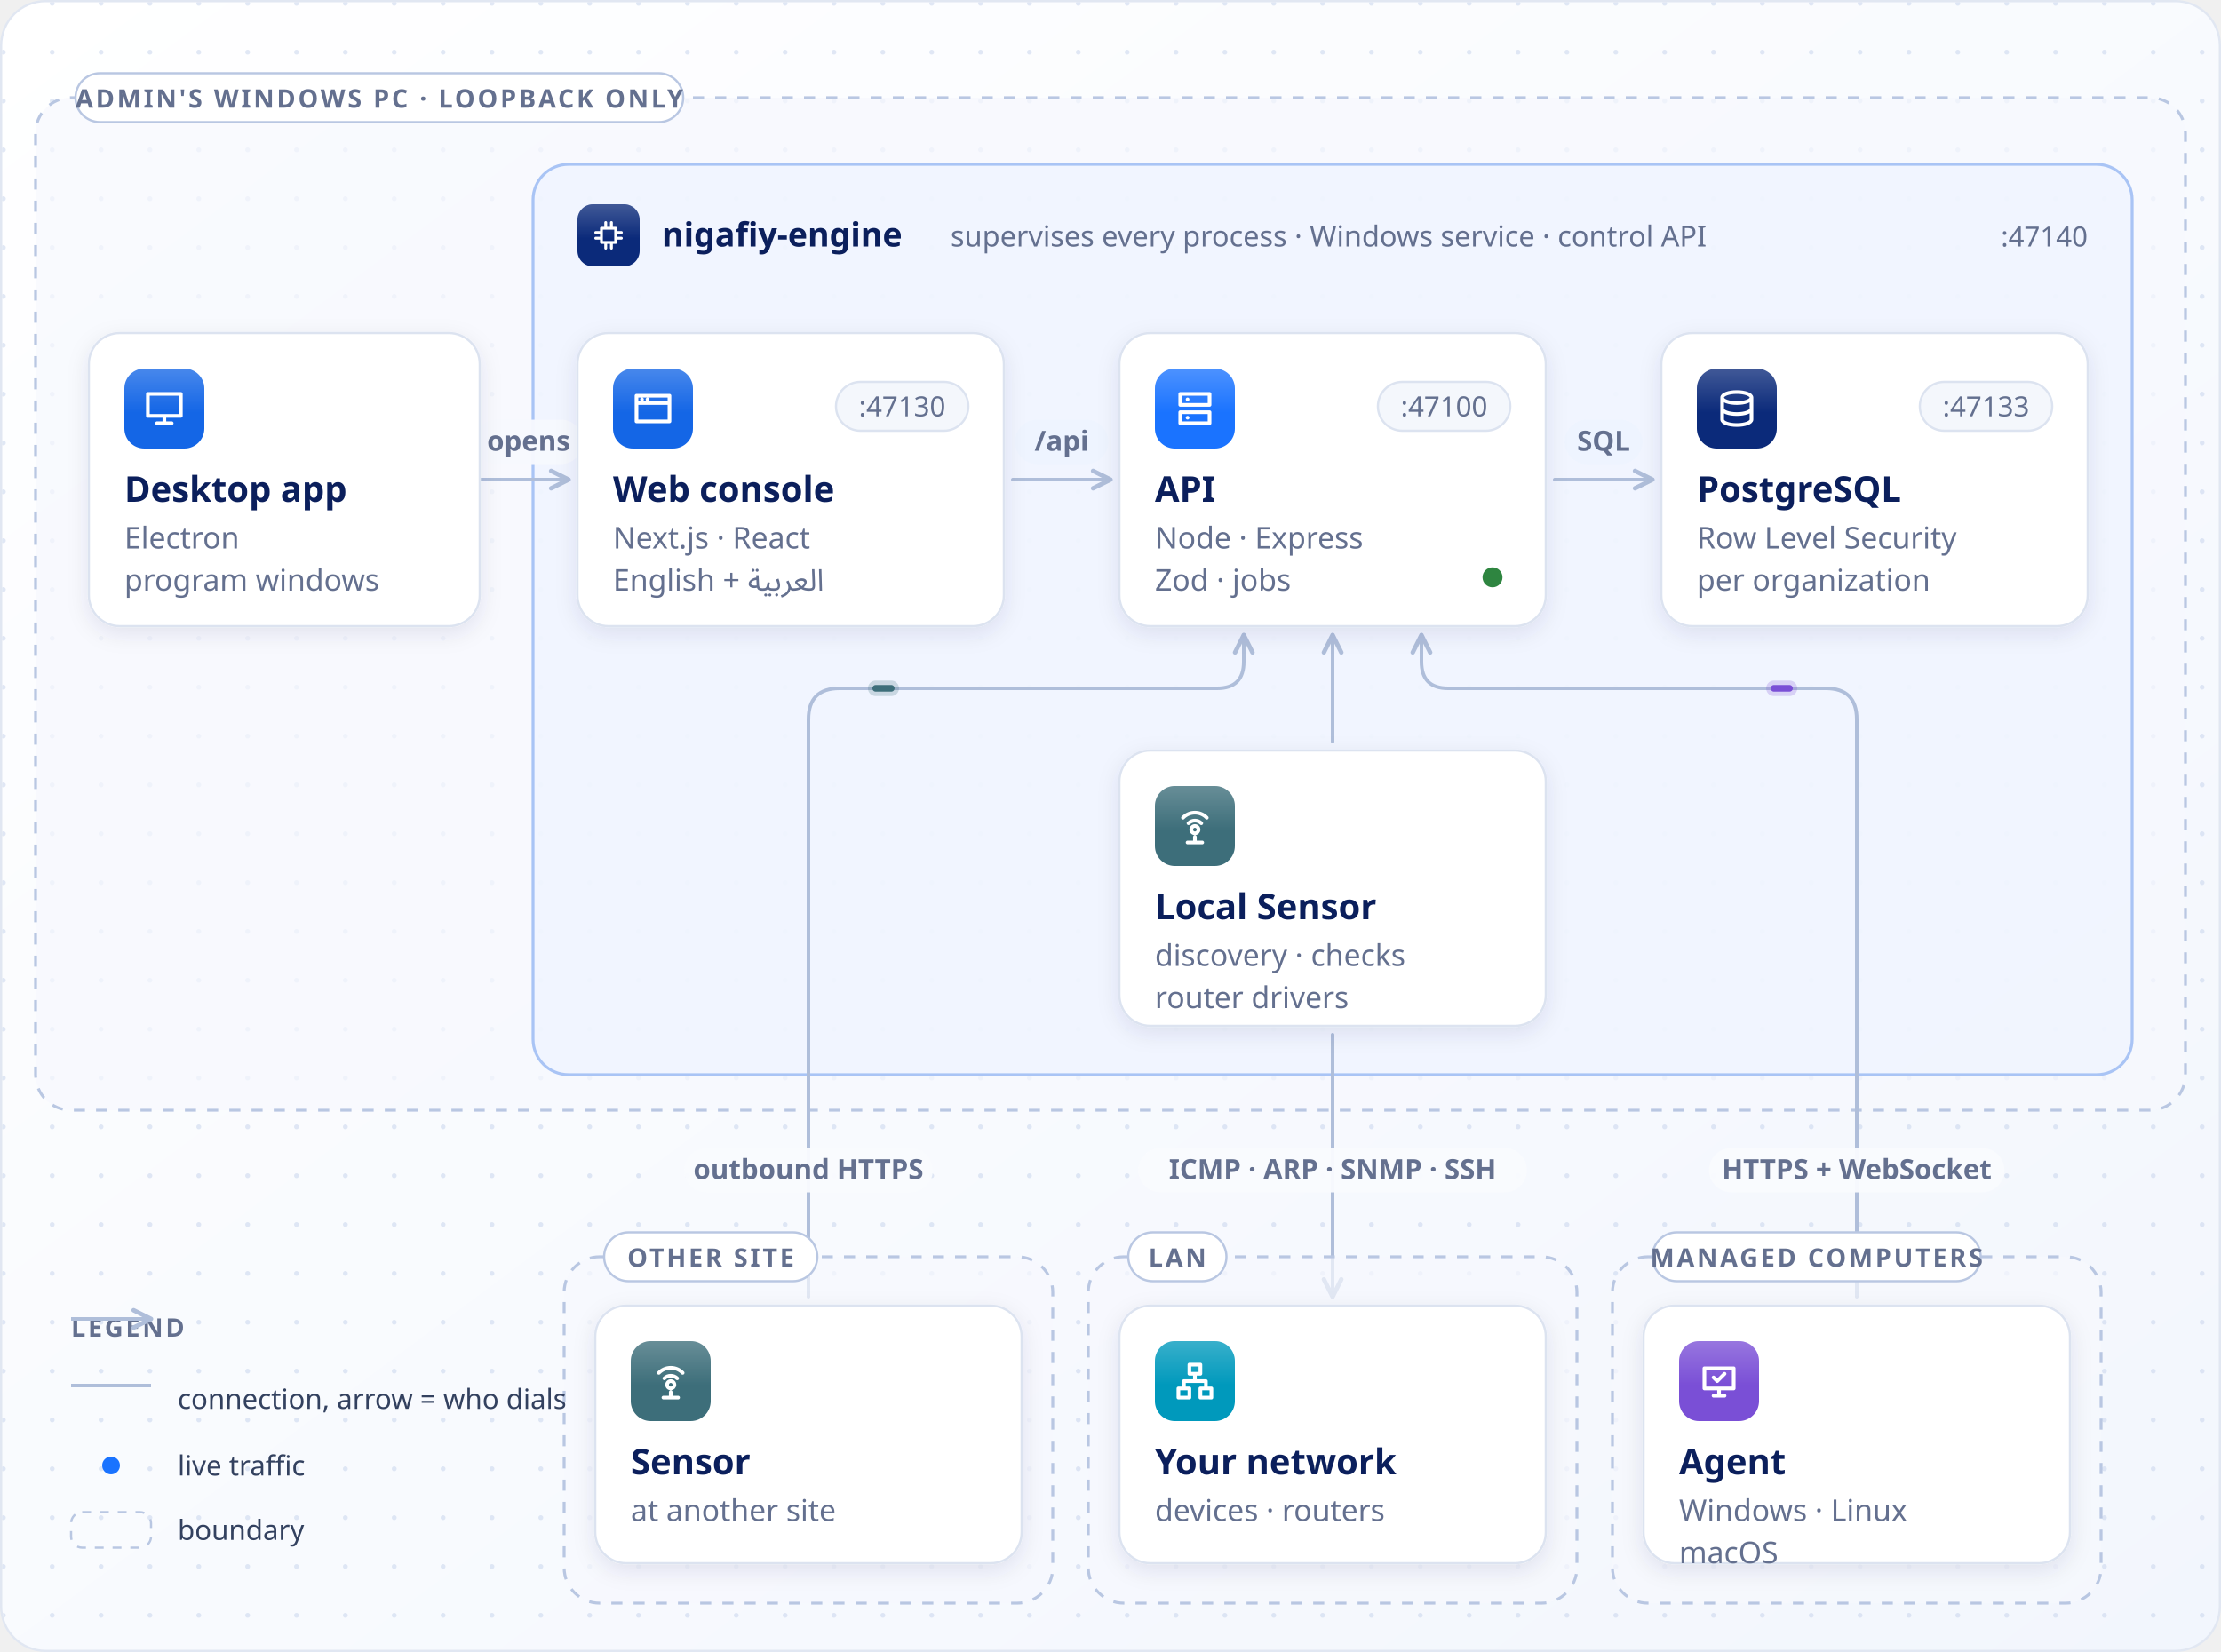
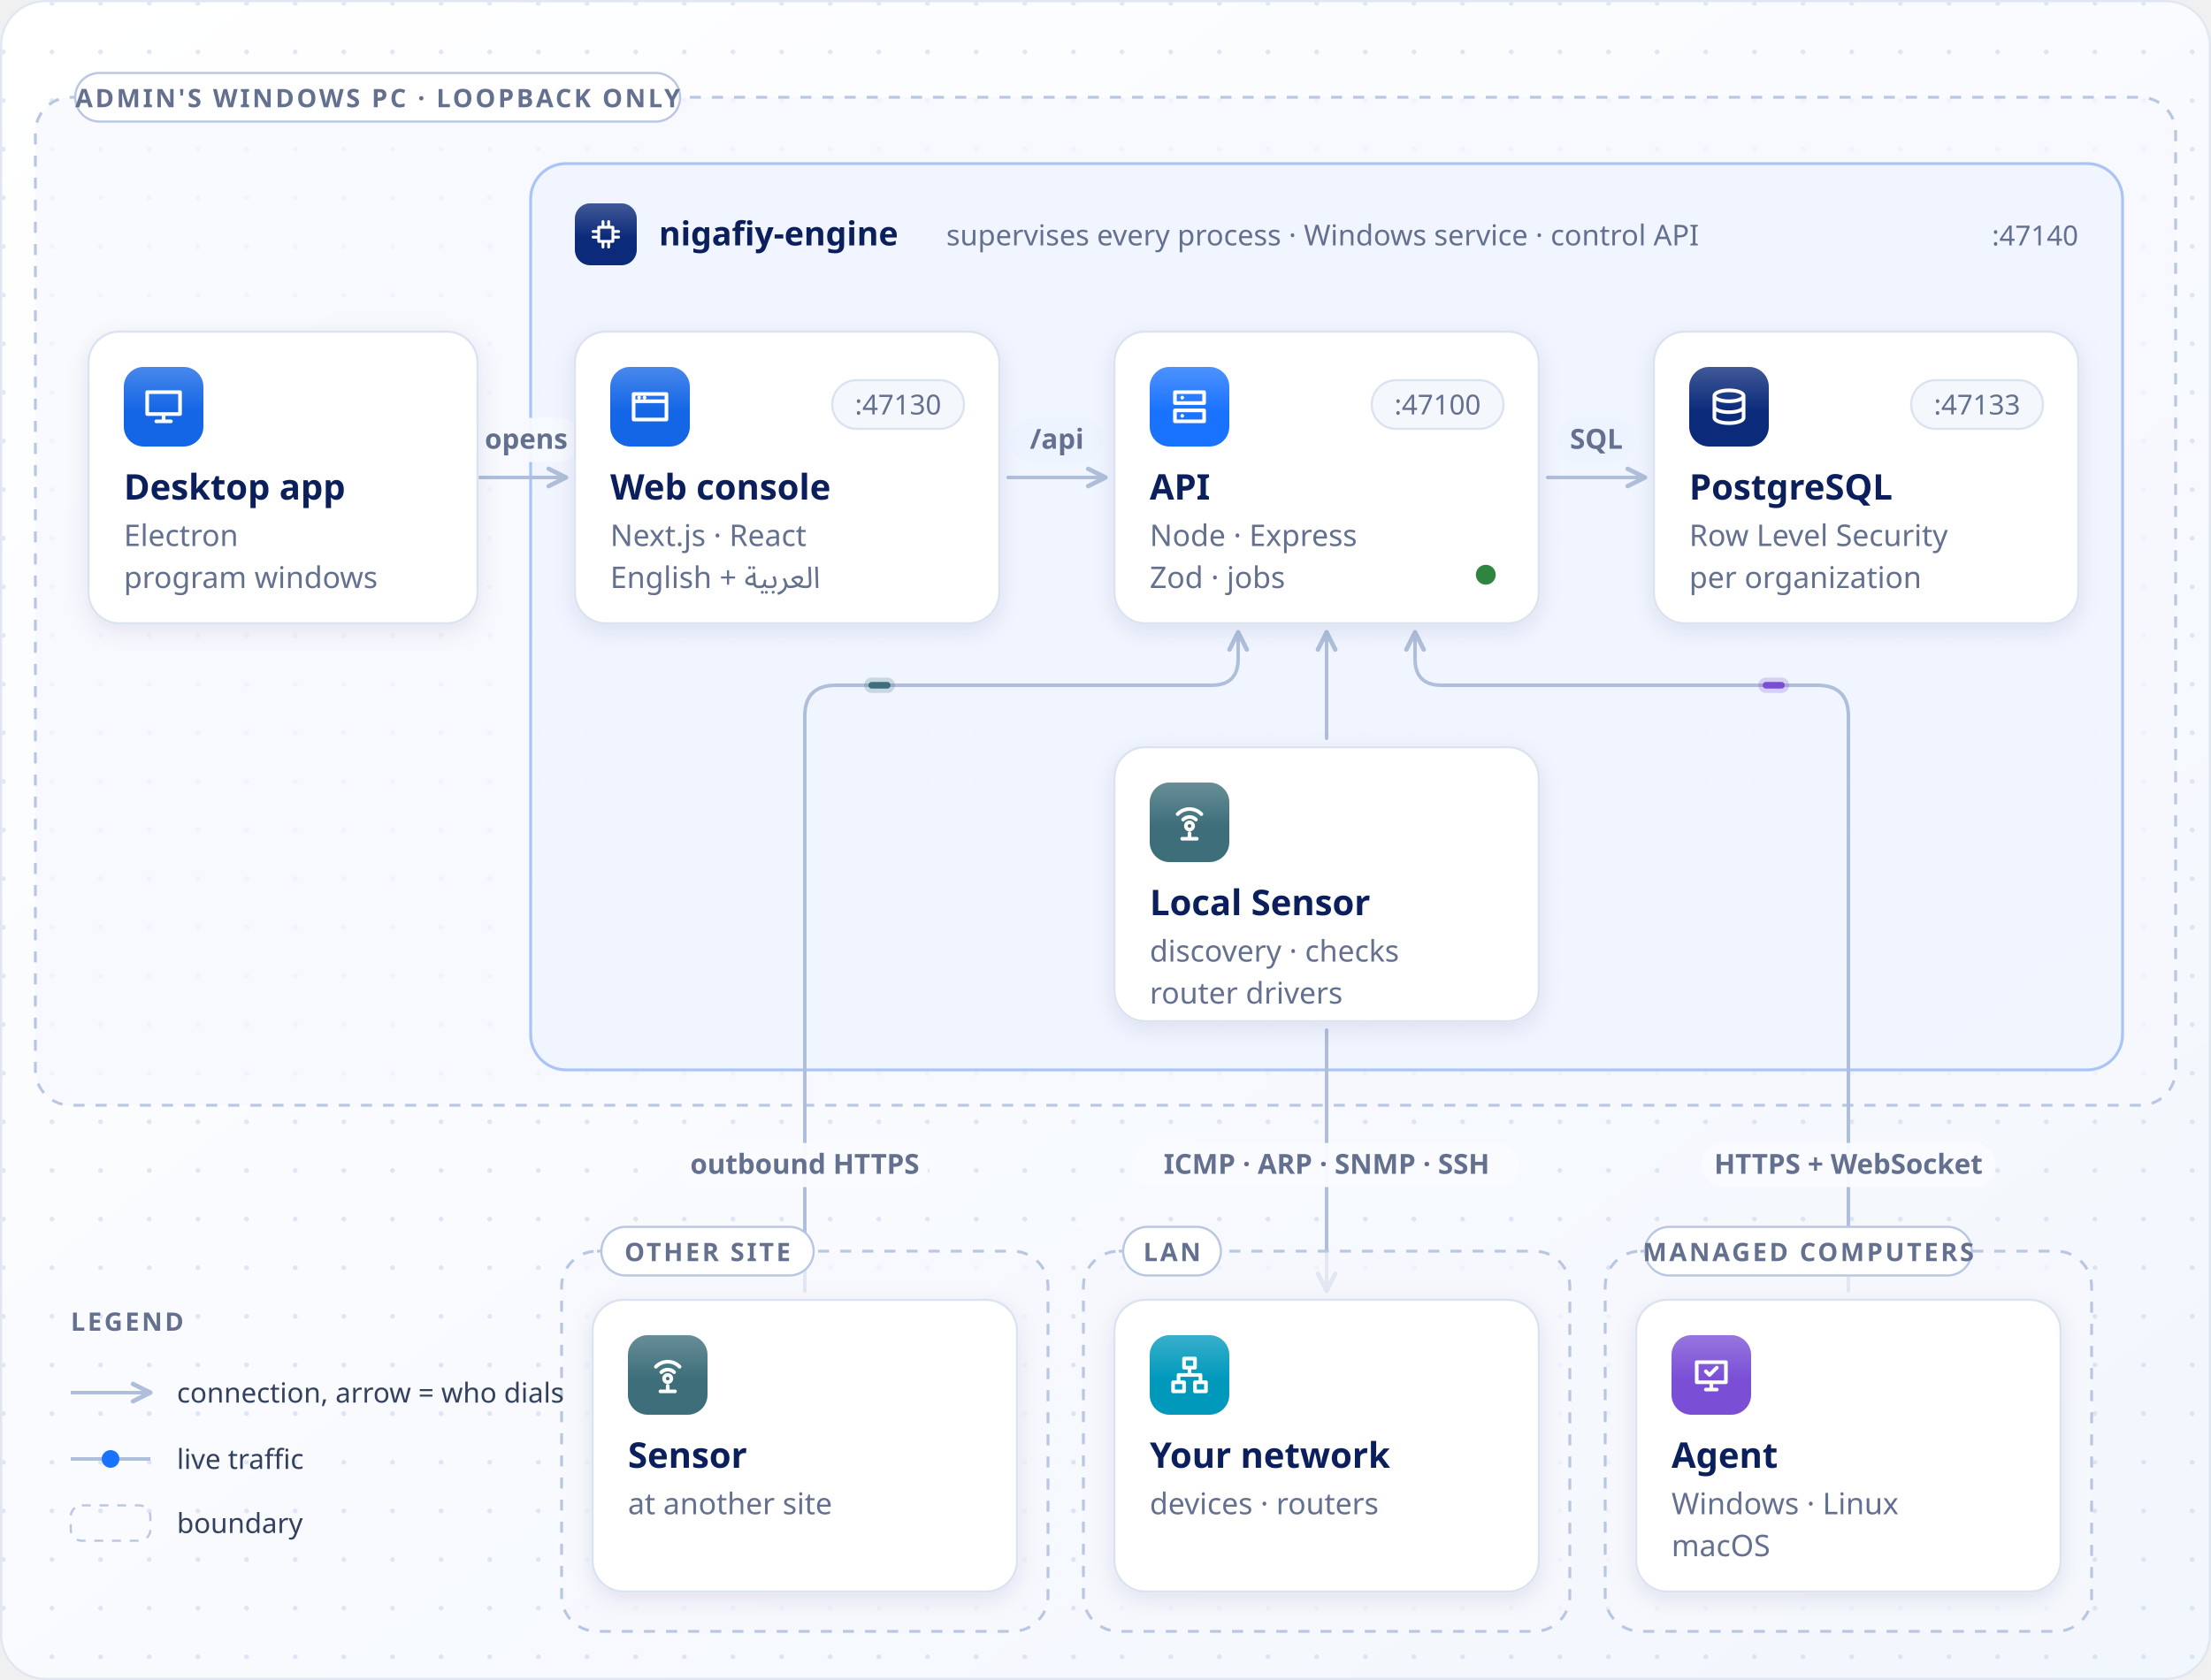
- <svg xmlns="http://www.w3.org/2000/svg" viewBox="0 0 1000 744" width="1000" height="744" role="img" aria-labelledby="t d">
+ <svg xmlns="http://www.w3.org/2000/svg" viewBox="0 0 1000 760" width="1000" height="760" role="img" aria-labelledby="t d">
  <defs>
    <linearGradient id="bg" x1="0" y1="0" x2="1" y2="1">
      <stop offset="0" stop-color="#FFFFFF" />
      <stop offset="1" stop-color="#F2F6FD" />
    </linearGradient>
    <linearGradient id="tileLight" x1="0" y1="0" x2="0" y2="1">
      <stop offset="0" stop-color="#fff" stop-opacity=".22" />
      <stop offset=".55" stop-color="#fff" stop-opacity="0" />
    </linearGradient>
    <pattern id="dots" width="22" height="22" patternUnits="userSpaceOnUse">
      <circle cx="1.5" cy="1.5" r="1.1" fill="#C9D5EC" />
    </pattern>
    <filter id="sh" x="-10%" y="-20%" width="120%" height="150%">
      <feDropShadow dx="0" dy="3" stdDeviation="5" flood-color="#0B1F5C" flood-opacity="0.09" />
    </filter>
    <marker id="arrow" viewBox="0 0 10 10" refX="8.5" refY="5" markerWidth="7" markerHeight="7" orient="auto-start-reverse">
      <path d="M1.5 1.5L8.5 5L1.5 8.5" fill="none" stroke="#AFBEDA" stroke-width="1.8" stroke-linecap="round" stroke-linejoin="round" />
    </marker>
    <marker id="arrowA" viewBox="0 0 10 10" refX="8.5" refY="5" markerWidth="7" markerHeight="7" orient="auto-start-reverse">
      <path d="M1.5 1.5L8.5 5L1.5 8.5" fill="none" stroke="#1A73FF" stroke-width="1.8" stroke-linecap="round" stroke-linejoin="round" />
    </marker>
    <marker id="arrowP" viewBox="0 0 10 10" refX="8.5" refY="5" markerWidth="7" markerHeight="7" orient="auto-start-reverse">
      <path d="M1.5 1.5L8.5 5L1.5 8.5" fill="none" stroke="#7A4FD6" stroke-width="1.8" stroke-linecap="round" stroke-linejoin="round" />
    </marker>
    <marker id="arrowR" viewBox="0 0 10 10" refX="8.5" refY="5" markerWidth="7" markerHeight="7" orient="auto-start-reverse">
      <path d="M1.5 1.5L8.5 5L1.5 8.5" fill="none" stroke="#D13438" stroke-width="1.8" stroke-linecap="round" stroke-linejoin="round" />
    </marker>
    <style>
text{font-family:-apple-system, BlinkMacSystemFont, 'Segoe UI', 'Noto Sans', 'Noto Sans Arabic', Tahoma, Helvetica, Arial, sans-serif}
.pk{animation-name:pk;animation-iteration-count:infinite;animation-timing-function:cubic-bezier(.45,0,.4,1)}
@keyframes pk{0%{stroke-dashoffset:8}62%,100%{stroke-dashoffset:-101}}

.live{animation:blink 2.4s ease-in-out infinite}
.liveRing{transform-box:fill-box;transform-origin:center;animation:ring 2.4s ease-out infinite;opacity:0}
@keyframes blink{0%,100%{opacity:1}50%{opacity:.55}}
@keyframes ring{0%{transform:scale(1);opacity:.8}70%,100%{transform:scale(3);opacity:0}}
@media (prefers-reduced-motion: reduce){*{animation:none!important}.pk{display:none}.rm-show{opacity:1!important}}
</style>
  </defs>
-   <rect x=".5" y=".5" width="999" height="743" rx="20" fill="url(#bg)" stroke="#E1E7F2" />
-   <rect x="1" y="1" width="998" height="742" rx="20" fill="url(#dots)" opacity=".55" />
+   <rect x=".5" y=".5" width="999" height="759" rx="20" fill="url(#bg)" stroke="#E1E7F2" />
+   <rect x="1" y="1" width="998" height="758" rx="20" fill="url(#dots)" opacity=".55" />
  <rect x="16" y="44" width="968" height="456" rx="16" fill="#F7F9FE" fill-opacity=".7" stroke="#B9C7E2" stroke-width="1.3" stroke-dasharray="5 5" />
  <rect x="34" y="33" width="273.6" height="22" rx="11" fill="#FFFFFF" stroke="#B9C7E2" />
  <text x="170.8" y="48.5" text-anchor="middle" font-size="11.5" font-weight="700" fill="#64708F" letter-spacing="1.1">ADMIN'S WINDOWS PC · LOOPBACK ONLY</text>
  <rect x="240" y="74" width="720" height="410" rx="16" fill="#EEF4FF" fill-opacity=".75" stroke="#A9C4F5" stroke-width="1.3" />
  <g>
    <rect x="260" y="92" width="28" height="28" rx="7" fill="#0B2A7A" />
    <rect x="260" y="92" width="28" height="28" rx="7" fill="url(#tileLight)" />
    <path d="M7 7h10v10H7zM10 3v4M14 3v4M10 17v4M14 17v4M3 10h4M3 14h4M17 10h4M17 14h4" transform="translate(266.3 98.3) scale(0.6417)" fill="none" stroke="#fff" stroke-width="2" stroke-linecap="round" stroke-linejoin="round" />
  </g>
  <text x="298" y="111" font-size="15" font-weight="700" fill="#0B1F5C" font-family="ui-monospace, SFMono-Regular, 'Cascadia Mono', Consolas, 'Liberation Mono', monospace">nigafiy-engine</text>
  <text x="428" y="111" font-size="13" fill="#64708F">supervises every process · Windows service · control API</text>
  <text x="940" y="111" text-anchor="end" font-size="12.5" fill="#64708F" font-family="ui-monospace, SFMono-Regular, 'Cascadia Mono', Consolas, 'Liberation Mono', monospace">:47140</text>
  <path d="M216 216H256" fill="none" stroke="#AFBEDA" stroke-width="1.6" stroke-linecap="round" stroke-linejoin="round" marker-end="url(#arrow)" />
  <path class="pk glow" style="animation-duration:4.2s;animation-delay:-1s" d="M216 216H256" pathLength="100" fill="none" stroke="#1A73FF" stroke-width="7" stroke-linecap="round" stroke-dasharray="7 300" stroke-dashoffset="8" opacity=".22" />
  <path class="pk" style="animation-duration:4.2s;animation-delay:-1s" d="M216 216H256" pathLength="100" fill="none" stroke="#1A73FF" stroke-width="3" stroke-linecap="round" stroke-dasharray="7 300" stroke-dashoffset="8" />
  <path d="M456 216H500" fill="none" stroke="#AFBEDA" stroke-width="1.6" stroke-linecap="round" stroke-linejoin="round" marker-end="url(#arrow)" />
  <path class="pk glow" style="animation-duration:3.4s;animation-delay:-0.4s" d="M456 216H500" pathLength="100" fill="none" stroke="#1A73FF" stroke-width="7" stroke-linecap="round" stroke-dasharray="7 300" stroke-dashoffset="8" opacity=".22" />
  <path class="pk" style="animation-duration:3.4s;animation-delay:-0.4s" d="M456 216H500" pathLength="100" fill="none" stroke="#1A73FF" stroke-width="3" stroke-linecap="round" stroke-dasharray="7 300" stroke-dashoffset="8" />
  <path d="M700 216H744" fill="none" stroke="#AFBEDA" stroke-width="1.6" stroke-linecap="round" stroke-linejoin="round" marker-end="url(#arrow)" />
  <path class="pk glow" style="animation-duration:3.4s;animation-delay:-2.1s" d="M700 216H744" pathLength="100" fill="none" stroke="#1A73FF" stroke-width="7" stroke-linecap="round" stroke-dasharray="7 300" stroke-dashoffset="8" opacity=".22" />
  <path class="pk" style="animation-duration:3.4s;animation-delay:-2.1s" d="M700 216H744" pathLength="100" fill="none" stroke="#1A73FF" stroke-width="3" stroke-linecap="round" stroke-dasharray="7 300" stroke-dashoffset="8" />
  <path d="M600 334V286" fill="none" stroke="#AFBEDA" stroke-width="1.6" stroke-linecap="round" stroke-linejoin="round" marker-end="url(#arrow)" />
  <path class="pk glow" style="animation-duration:3s;animation-delay:-1.6s" d="M600 334V286" pathLength="100" fill="none" stroke="#3D6E7A" stroke-width="7" stroke-linecap="round" stroke-dasharray="7 300" stroke-dashoffset="8" opacity=".22" />
  <path class="pk" style="animation-duration:3s;animation-delay:-1.6s" d="M600 334V286" pathLength="100" fill="none" stroke="#3D6E7A" stroke-width="3" stroke-linecap="round" stroke-dasharray="7 300" stroke-dashoffset="8" />
  <path d="M364 584L364 324Q364 310 378 310L548 310Q560 310 560 298L560 286" fill="none" stroke="#AFBEDA" stroke-width="1.6" stroke-linecap="round" stroke-linejoin="round" marker-end="url(#arrow)" />
  <path class="pk glow" style="animation-duration:4.6s;animation-delay:-0.3s" d="M364 584L364 324Q364 310 378 310L548 310Q560 310 560 298L560 286" pathLength="100" fill="none" stroke="#3D6E7A" stroke-width="7" stroke-linecap="round" stroke-dasharray="7 300" stroke-dashoffset="8" opacity=".22" />
  <path class="pk" style="animation-duration:4.6s;animation-delay:-0.3s" d="M364 584L364 324Q364 310 378 310L548 310Q560 310 560 298L560 286" pathLength="100" fill="none" stroke="#3D6E7A" stroke-width="3" stroke-linecap="round" stroke-dasharray="7 300" stroke-dashoffset="8" />
  <path d="M836 584L836 324Q836 310 822 310L652 310Q640 310 640 298L640 286" fill="none" stroke="#AFBEDA" stroke-width="1.6" stroke-linecap="round" stroke-linejoin="round" marker-end="url(#arrow)" />
  <path class="pk glow" style="animation-duration:4.6s;animation-delay:-2.6s" d="M836 584L836 324Q836 310 822 310L652 310Q640 310 640 298L640 286" pathLength="100" fill="none" stroke="#7A4FD6" stroke-width="7" stroke-linecap="round" stroke-dasharray="7 300" stroke-dashoffset="8" opacity=".22" />
  <path class="pk" style="animation-duration:4.6s;animation-delay:-2.6s" d="M836 584L836 324Q836 310 822 310L652 310Q640 310 640 298L640 286" pathLength="100" fill="none" stroke="#7A4FD6" stroke-width="3" stroke-linecap="round" stroke-dasharray="7 300" stroke-dashoffset="8" />
  <path d="M600 466V584" fill="none" stroke="#AFBEDA" stroke-width="1.6" stroke-linecap="round" stroke-linejoin="round" marker-end="url(#arrow)" />
  <path class="pk glow" style="animation-duration:3.6s;animation-delay:-0.8s" d="M600 466V584" pathLength="100" fill="none" stroke="#0099BC" stroke-width="7" stroke-linecap="round" stroke-dasharray="7 300" stroke-dashoffset="8" opacity=".22" />
  <path class="pk" style="animation-duration:3.6s;animation-delay:-0.8s" d="M600 466V584" pathLength="100" fill="none" stroke="#0099BC" stroke-width="3" stroke-linecap="round" stroke-dasharray="7 300" stroke-dashoffset="8" />
  <rect x="213.5" y="189" width="49" height="20" rx="10" fill="#F7F9FE" opacity=".96" />
  <text x="238" y="203" text-anchor="middle" font-size="12.5" font-weight="600" fill="#64708F">opens</text>
  <rect x="457" y="189" width="42" height="20" rx="10" fill="#EEF4FF" opacity=".96" />
  <text x="478" y="203" text-anchor="middle" font-size="12.5" font-weight="600" fill="#64708F">/api</text>
  <rect x="704.5" y="189" width="35" height="20" rx="10" fill="#EEF4FF" opacity=".96" />
  <text x="722" y="203" text-anchor="middle" font-size="12.5" font-weight="600" fill="#64708F">SQL</text>
  <rect x="308" y="517" width="112" height="20" rx="10" fill="#f9fbfe" opacity=".96" />
  <text x="364" y="531" text-anchor="middle" font-size="12.5" font-weight="600" fill="#64708F">outbound HTTPS</text>
  <rect x="769.5" y="517" width="133" height="20" rx="10" fill="#f9fbfe" opacity=".96" />
  <text x="836" y="531" text-anchor="middle" font-size="12.5" font-weight="600" fill="#64708F">HTTPS + WebSocket</text>
  <rect x="512.5" y="517" width="175" height="20" rx="10" fill="#f9fbfe" opacity=".96" />
  <text x="600" y="531" text-anchor="middle" font-size="12.5" font-weight="600" fill="#64708F">ICMP · ARP · SNMP · SSH</text>
  <g>
    <rect x="40" y="150" width="176" height="132" rx="14" fill="#FFFFFF" stroke="#DCE3F0" filter="url(#sh)" />
    <g>
      <rect x="56" y="166" width="36" height="36" rx="9" fill="#1466E6" />
      <rect x="56" y="166" width="36" height="36" rx="9" fill="url(#tileLight)" />
      <path d="M3 4h18v12H3zM8 20h8M12 16v4" transform="translate(64.1 174.1) scale(0.825)" fill="none" stroke="#fff" stroke-width="2" stroke-linecap="round" stroke-linejoin="round" />
    </g>
    <text x="56" y="226" font-size="16" font-weight="700" fill="#0B1F5C">Desktop app</text>
    <text x="56" y="247" font-size="13.5" fill="#64708F">Electron</text>
    <text x="56" y="266" font-size="13.5" fill="#64708F">program windows</text>
  </g>
  <g>
    <rect x="260" y="150" width="192" height="132" rx="14" fill="#FFFFFF" stroke="#DCE3F0" filter="url(#sh)" />
    <g>
      <rect x="276" y="166" width="36" height="36" rx="9" fill="#1466E6" />
      <rect x="276" y="166" width="36" height="36" rx="9" fill="url(#tileLight)" />
      <path d="M3 5h18v14H3zM3 9h18M6 7h.01M9 7h.01" transform="translate(284.1 174.1) scale(0.825)" fill="none" stroke="#fff" stroke-width="2" stroke-linecap="round" stroke-linejoin="round" />
    </g>
    <rect x="376.4" y="172" width="59.6" height="22" rx="11" fill="#F4F7FC" stroke="#DCE3F0" />
    <text x="406.2" y="187.5" text-anchor="middle" font-size="12.5" fill="#64708F" font-family="ui-monospace, SFMono-Regular, 'Cascadia Mono', Consolas, 'Liberation Mono', monospace">:47130</text>
    <text x="276" y="226" font-size="16" font-weight="700" fill="#0B1F5C">Web console</text>
    <text x="276" y="247" font-size="13.5" fill="#64708F">Next.js · React</text>
    <text x="276" y="266" font-size="13.5" fill="#64708F">English + العربية</text>
  </g>
  <g>
    <rect x="504" y="150" width="192" height="132" rx="14" fill="#FFFFFF" stroke="#DCE3F0" filter="url(#sh)" />
    <g>
      <rect x="520" y="166" width="36" height="36" rx="9" fill="#1A73FF" />
      <rect x="520" y="166" width="36" height="36" rx="9" fill="url(#tileLight)" />
      <path d="M4 4h16v6H4zM4 14h16v6H4zM8 7h.01M8 17h.01" transform="translate(528.1 174.1) scale(0.825)" fill="none" stroke="#fff" stroke-width="2" stroke-linecap="round" stroke-linejoin="round" />
    </g>
    <rect x="620.4" y="172" width="59.6" height="22" rx="11" fill="#F4F7FC" stroke="#DCE3F0" />
    <text x="650.2" y="187.5" text-anchor="middle" font-size="12.5" fill="#64708F" font-family="ui-monospace, SFMono-Regular, 'Cascadia Mono', Consolas, 'Liberation Mono', monospace">:47100</text>
    <text x="520" y="226" font-size="16" font-weight="700" fill="#0B1F5C">API</text>
    <text x="520" y="247" font-size="13.5" fill="#64708F">Node · Express</text>
    <text x="520" y="266" font-size="13.5" fill="#64708F">Zod · jobs</text>
  </g>
  <g>
    <rect x="748" y="150" width="192" height="132" rx="14" fill="#FFFFFF" stroke="#DCE3F0" filter="url(#sh)" />
    <g>
      <rect x="764" y="166" width="36" height="36" rx="9" fill="#0B2A7A" />
      <rect x="764" y="166" width="36" height="36" rx="9" fill="url(#tileLight)" />
      <path d="M4 6c0-1.7 3.6-3 8-3s8 1.3 8 3-3.6 3-8 3-8-1.3-8-3zM4 6v12c0 1.7 3.6 3 8 3s8-1.3 8-3V6M4 12c0 1.7 3.6 3 8 3s8-1.3 8-3" transform="translate(772.1 174.1) scale(0.825)" fill="none" stroke="#fff" stroke-width="2" stroke-linecap="round" stroke-linejoin="round" />
    </g>
    <rect x="864.4" y="172" width="59.6" height="22" rx="11" fill="#F4F7FC" stroke="#DCE3F0" />
    <text x="894.2" y="187.5" text-anchor="middle" font-size="12.5" fill="#64708F" font-family="ui-monospace, SFMono-Regular, 'Cascadia Mono', Consolas, 'Liberation Mono', monospace">:47133</text>
    <text x="764" y="226" font-size="16" font-weight="700" fill="#0B1F5C">PostgreSQL</text>
    <text x="764" y="247" font-size="13.5" fill="#64708F">Row Level Security</text>
    <text x="764" y="266" font-size="13.5" fill="#64708F">per organization</text>
  </g>
  <g>
    <rect x="504" y="338" width="192" height="124" rx="14" fill="#FFFFFF" stroke="#DCE3F0" filter="url(#sh)" />
    <g>
      <rect x="520" y="354" width="36" height="36" rx="9" fill="#3D6E7A" />
      <rect x="520" y="354" width="36" height="36" rx="9" fill="url(#tileLight)" />
      <path d="M12 18v3M8 21h8M12 14m-2 0a2 2 0 1 0 4 0a2 2 0 1 0-4 0M8.5 10.5a5 5 0 0 1 7 0M5.5 7.5a9 9 0 0 1 13 0" transform="translate(528.1 362.1) scale(0.825)" fill="none" stroke="#fff" stroke-width="2" stroke-linecap="round" stroke-linejoin="round" />
    </g>
    <text x="520" y="414" font-size="16" font-weight="700" fill="#0B1F5C">Local Sensor</text>
    <text x="520" y="435" font-size="13.5" fill="#64708F">discovery · checks</text>
    <text x="520" y="454" font-size="13.5" fill="#64708F">router drivers</text>
  </g>
-   <rect x="254" y="566" width="220" height="156" rx="16" fill="#F7F9FE" fill-opacity=".7" stroke="#B9C7E2" stroke-width="1.3" stroke-dasharray="5 5" />
+   <rect x="254" y="566" width="220" height="172" rx="16" fill="#F7F9FE" fill-opacity=".7" stroke="#B9C7E2" stroke-width="1.3" stroke-dasharray="5 5" />
  <rect x="272" y="555" width="96" height="22" rx="11" fill="#FFFFFF" stroke="#B9C7E2" />
  <text x="320" y="570.5" text-anchor="middle" font-size="11.5" font-weight="700" fill="#64708F" letter-spacing="1.1">OTHER SITE</text>
-   <rect x="490" y="566" width="220" height="156" rx="16" fill="#F7F9FE" fill-opacity=".7" stroke="#B9C7E2" stroke-width="1.3" stroke-dasharray="5 5" />
+   <rect x="490" y="566" width="220" height="172" rx="16" fill="#F7F9FE" fill-opacity=".7" stroke="#B9C7E2" stroke-width="1.3" stroke-dasharray="5 5" />
  <rect x="508" y="555" width="44.2" height="22" rx="11" fill="#FFFFFF" stroke="#B9C7E2" />
  <text x="530.1" y="570.5" text-anchor="middle" font-size="11.5" font-weight="700" fill="#64708F" letter-spacing="1.1">LAN</text>
-   <rect x="726" y="566" width="220" height="156" rx="16" fill="#F7F9FE" fill-opacity=".7" stroke="#B9C7E2" stroke-width="1.3" stroke-dasharray="5 5" />
+   <rect x="726" y="566" width="220" height="172" rx="16" fill="#F7F9FE" fill-opacity=".7" stroke="#B9C7E2" stroke-width="1.3" stroke-dasharray="5 5" />
  <rect x="744" y="555" width="147.8" height="22" rx="11" fill="#FFFFFF" stroke="#B9C7E2" />
  <text x="817.9" y="570.5" text-anchor="middle" font-size="11.5" font-weight="700" fill="#64708F" letter-spacing="1.1">MANAGED COMPUTERS</text>
  <g>
-     <rect x="268" y="588" width="192" height="116" rx="14" fill="#FFFFFF" stroke="#DCE3F0" filter="url(#sh)" />
+     <rect x="268" y="588" width="192" height="132" rx="14" fill="#FFFFFF" stroke="#DCE3F0" filter="url(#sh)" />
    <g>
      <rect x="284" y="604" width="36" height="36" rx="9" fill="#3D6E7A" />
      <rect x="284" y="604" width="36" height="36" rx="9" fill="url(#tileLight)" />
      <path d="M12 18v3M8 21h8M12 14m-2 0a2 2 0 1 0 4 0a2 2 0 1 0-4 0M8.5 10.5a5 5 0 0 1 7 0M5.5 7.5a9 9 0 0 1 13 0" transform="translate(292.1 612.1) scale(0.825)" fill="none" stroke="#fff" stroke-width="2" stroke-linecap="round" stroke-linejoin="round" />
    </g>
    <text x="284" y="664" font-size="16" font-weight="700" fill="#0B1F5C">Sensor</text>
    <text x="284" y="685" font-size="13.5" fill="#64708F">at another site</text>
  </g>
  <g>
-     <rect x="504" y="588" width="192" height="116" rx="14" fill="#FFFFFF" stroke="#DCE3F0" filter="url(#sh)" />
+     <rect x="504" y="588" width="192" height="132" rx="14" fill="#FFFFFF" stroke="#DCE3F0" filter="url(#sh)" />
    <g>
      <rect x="520" y="604" width="36" height="36" rx="9" fill="#0099BC" />
      <rect x="520" y="604" width="36" height="36" rx="9" fill="url(#tileLight)" />
      <path d="M9 3h6v5H9zM3 16h6v5H3zM15 16h6v5h-6zM12 8v4M6 16v-4h12v4" transform="translate(528.1 612.1) scale(0.825)" fill="none" stroke="#fff" stroke-width="2" stroke-linecap="round" stroke-linejoin="round" />
    </g>
    <text x="520" y="664" font-size="16" font-weight="700" fill="#0B1F5C">Your network</text>
    <text x="520" y="685" font-size="13.5" fill="#64708F">devices · routers</text>
  </g>
  <g>
-     <rect x="740" y="588" width="192" height="116" rx="14" fill="#FFFFFF" stroke="#DCE3F0" filter="url(#sh)" />
+     <rect x="740" y="588" width="192" height="132" rx="14" fill="#FFFFFF" stroke="#DCE3F0" filter="url(#sh)" />
    <g>
      <rect x="756" y="604" width="36" height="36" rx="9" fill="#7A4FD6" />
      <rect x="756" y="604" width="36" height="36" rx="9" fill="url(#tileLight)" />
      <path d="M4 5h16v11H4zM9 20h6M12 16v4M9 10l2 2 4-4" transform="translate(764.1 612.1) scale(0.825)" fill="none" stroke="#fff" stroke-width="2" stroke-linecap="round" stroke-linejoin="round" />
    </g>
    <text x="756" y="664" font-size="16" font-weight="700" fill="#0B1F5C">Agent</text>
    <text x="756" y="685" font-size="13.5" fill="#64708F">Windows · Linux</text>
    <text x="756" y="704" font-size="13.5" fill="#64708F">macOS</text>
  </g>
  <circle class="live" cx="672" cy="260" r="4.5" fill="#2E8540" />
  <circle class="liveRing" cx="672" cy="260" r="4.5" fill="none" stroke="#2E8540" stroke-width="1.5" />
  <g>
    <text x="32" y="602" font-size="11.5" font-weight="700" fill="#64708F" letter-spacing="1.1">LEGEND</text>
-     <path d="M32 594H68" stroke="#AFBEDA" stroke-width="1.6" marker-end="url(#arrow)" />
+     <path d="M32 630H68" stroke="#AFBEDA" stroke-width="1.6" marker-end="url(#arrow)" />
    <text x="80" y="634.5" font-size="12.5" fill="#33415F">connection, arrow = who dials</text>
-     <path d="M32 624H68" stroke="#AFBEDA" stroke-width="1.6" />
+     <path d="M32 660H68" stroke="#AFBEDA" stroke-width="1.6" />
    <circle cx="50" cy="660" r="4" fill="#1A73FF" />
    <text x="80" y="664.5" font-size="12.5" fill="#33415F">live traffic</text>
    <rect x="32" y="681" width="36" height="16" rx="5" fill="none" stroke="#B9C7E2" stroke-dasharray="4 4" />
    <text x="80" y="693.5" font-size="12.5" fill="#33415F">boundary</text>
  </g>
</svg>
